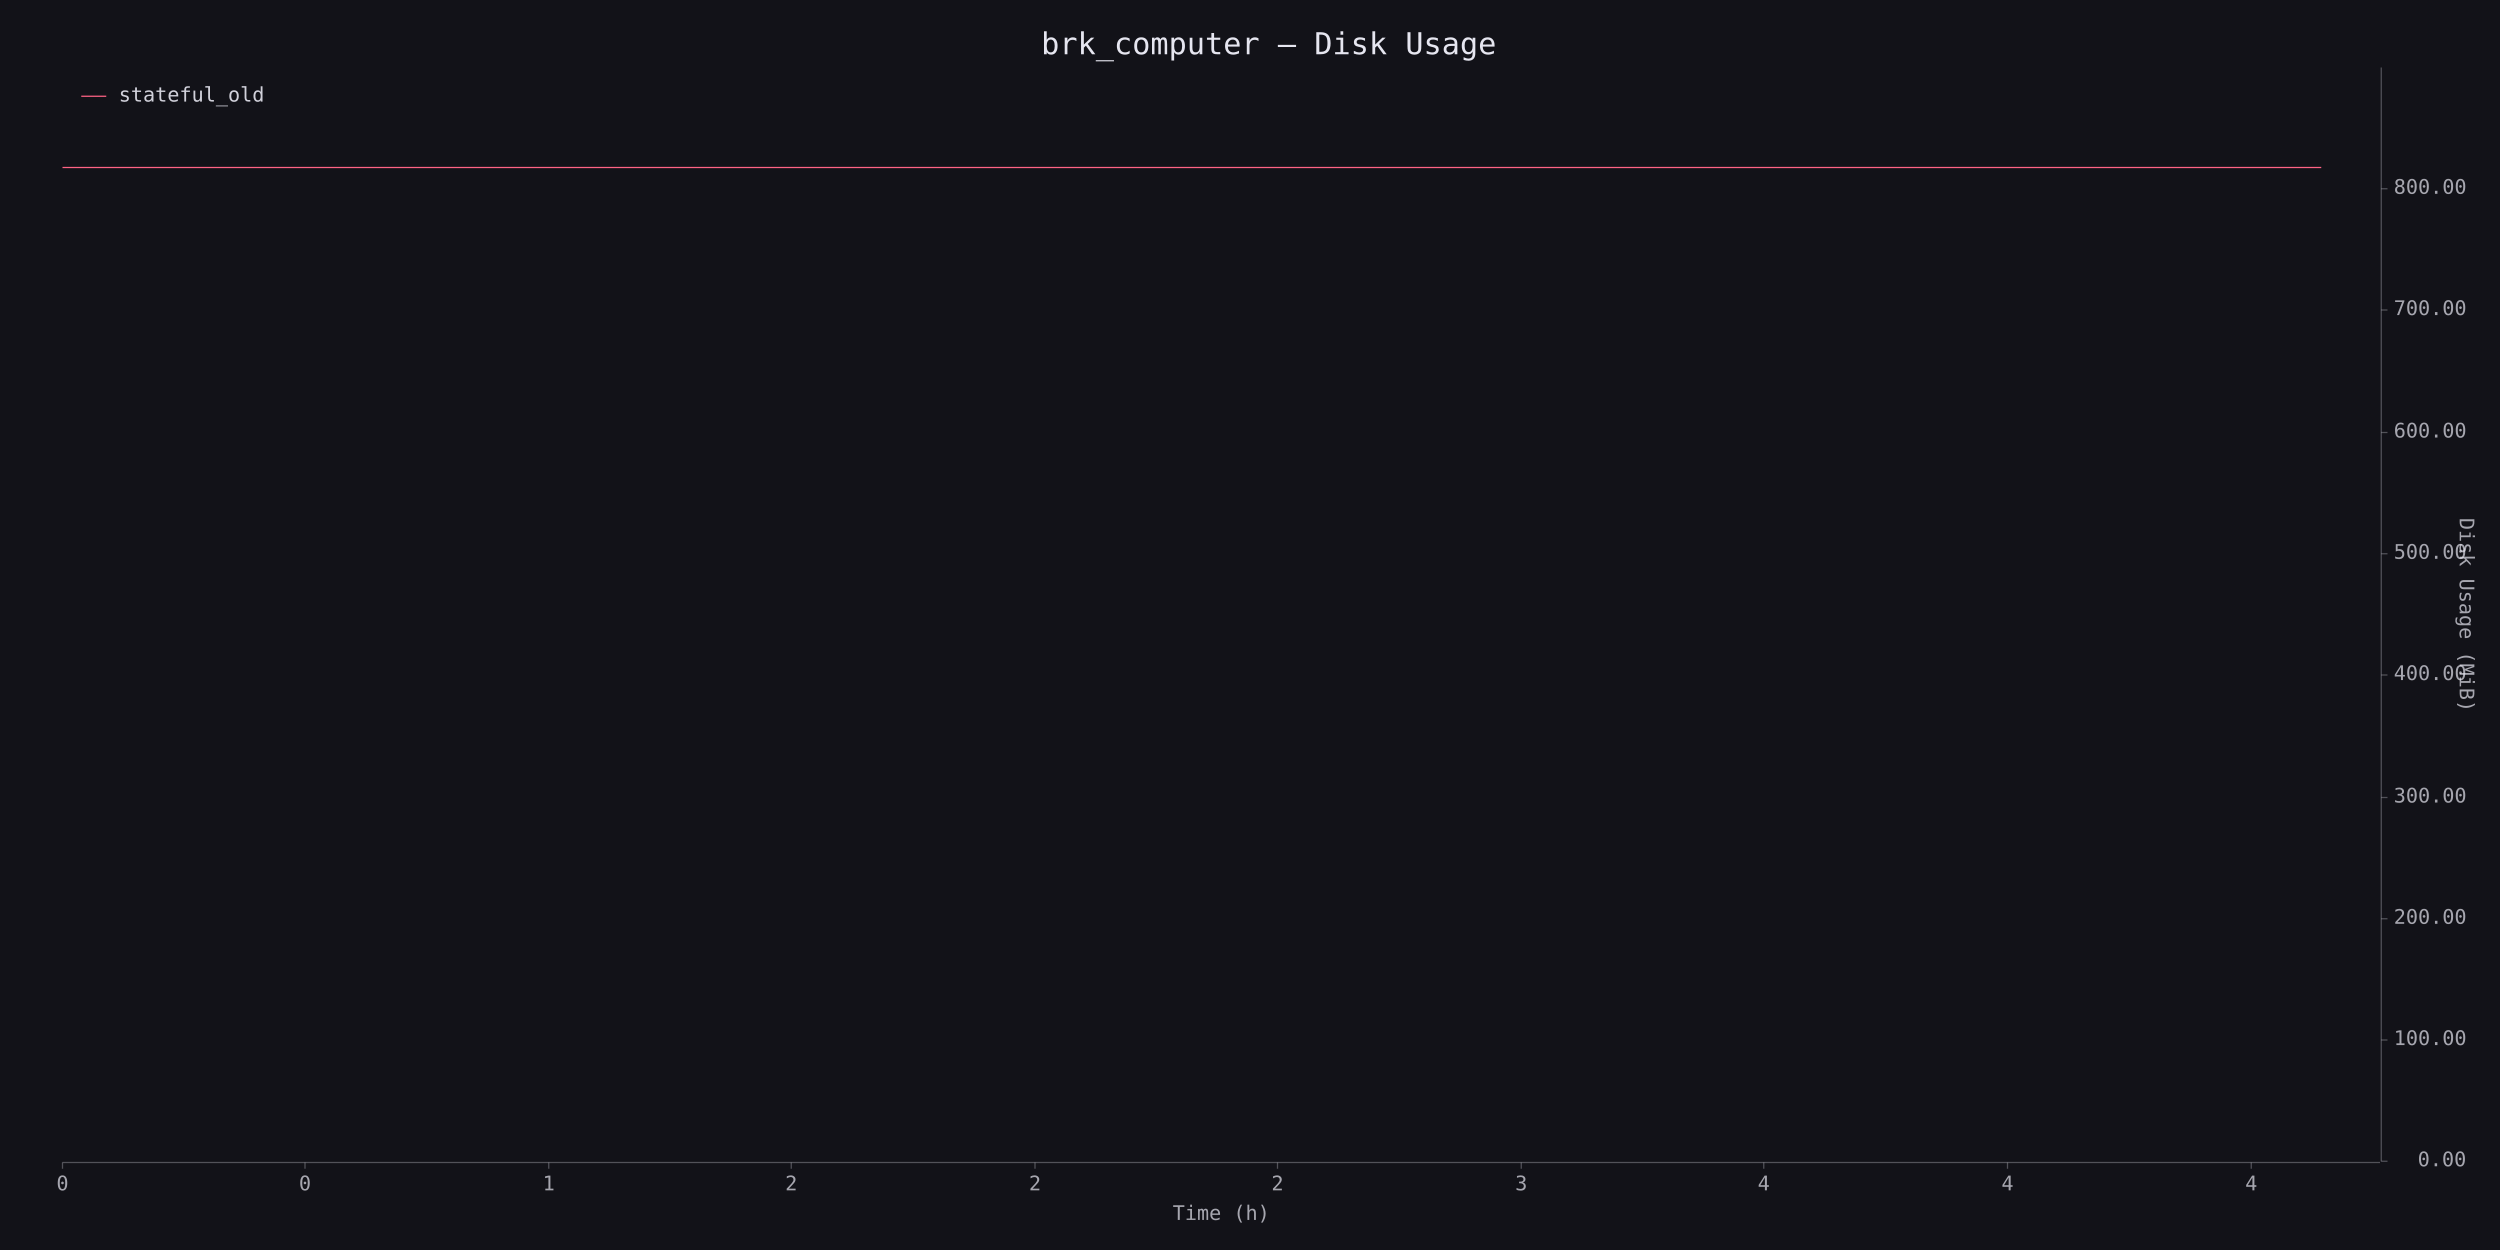
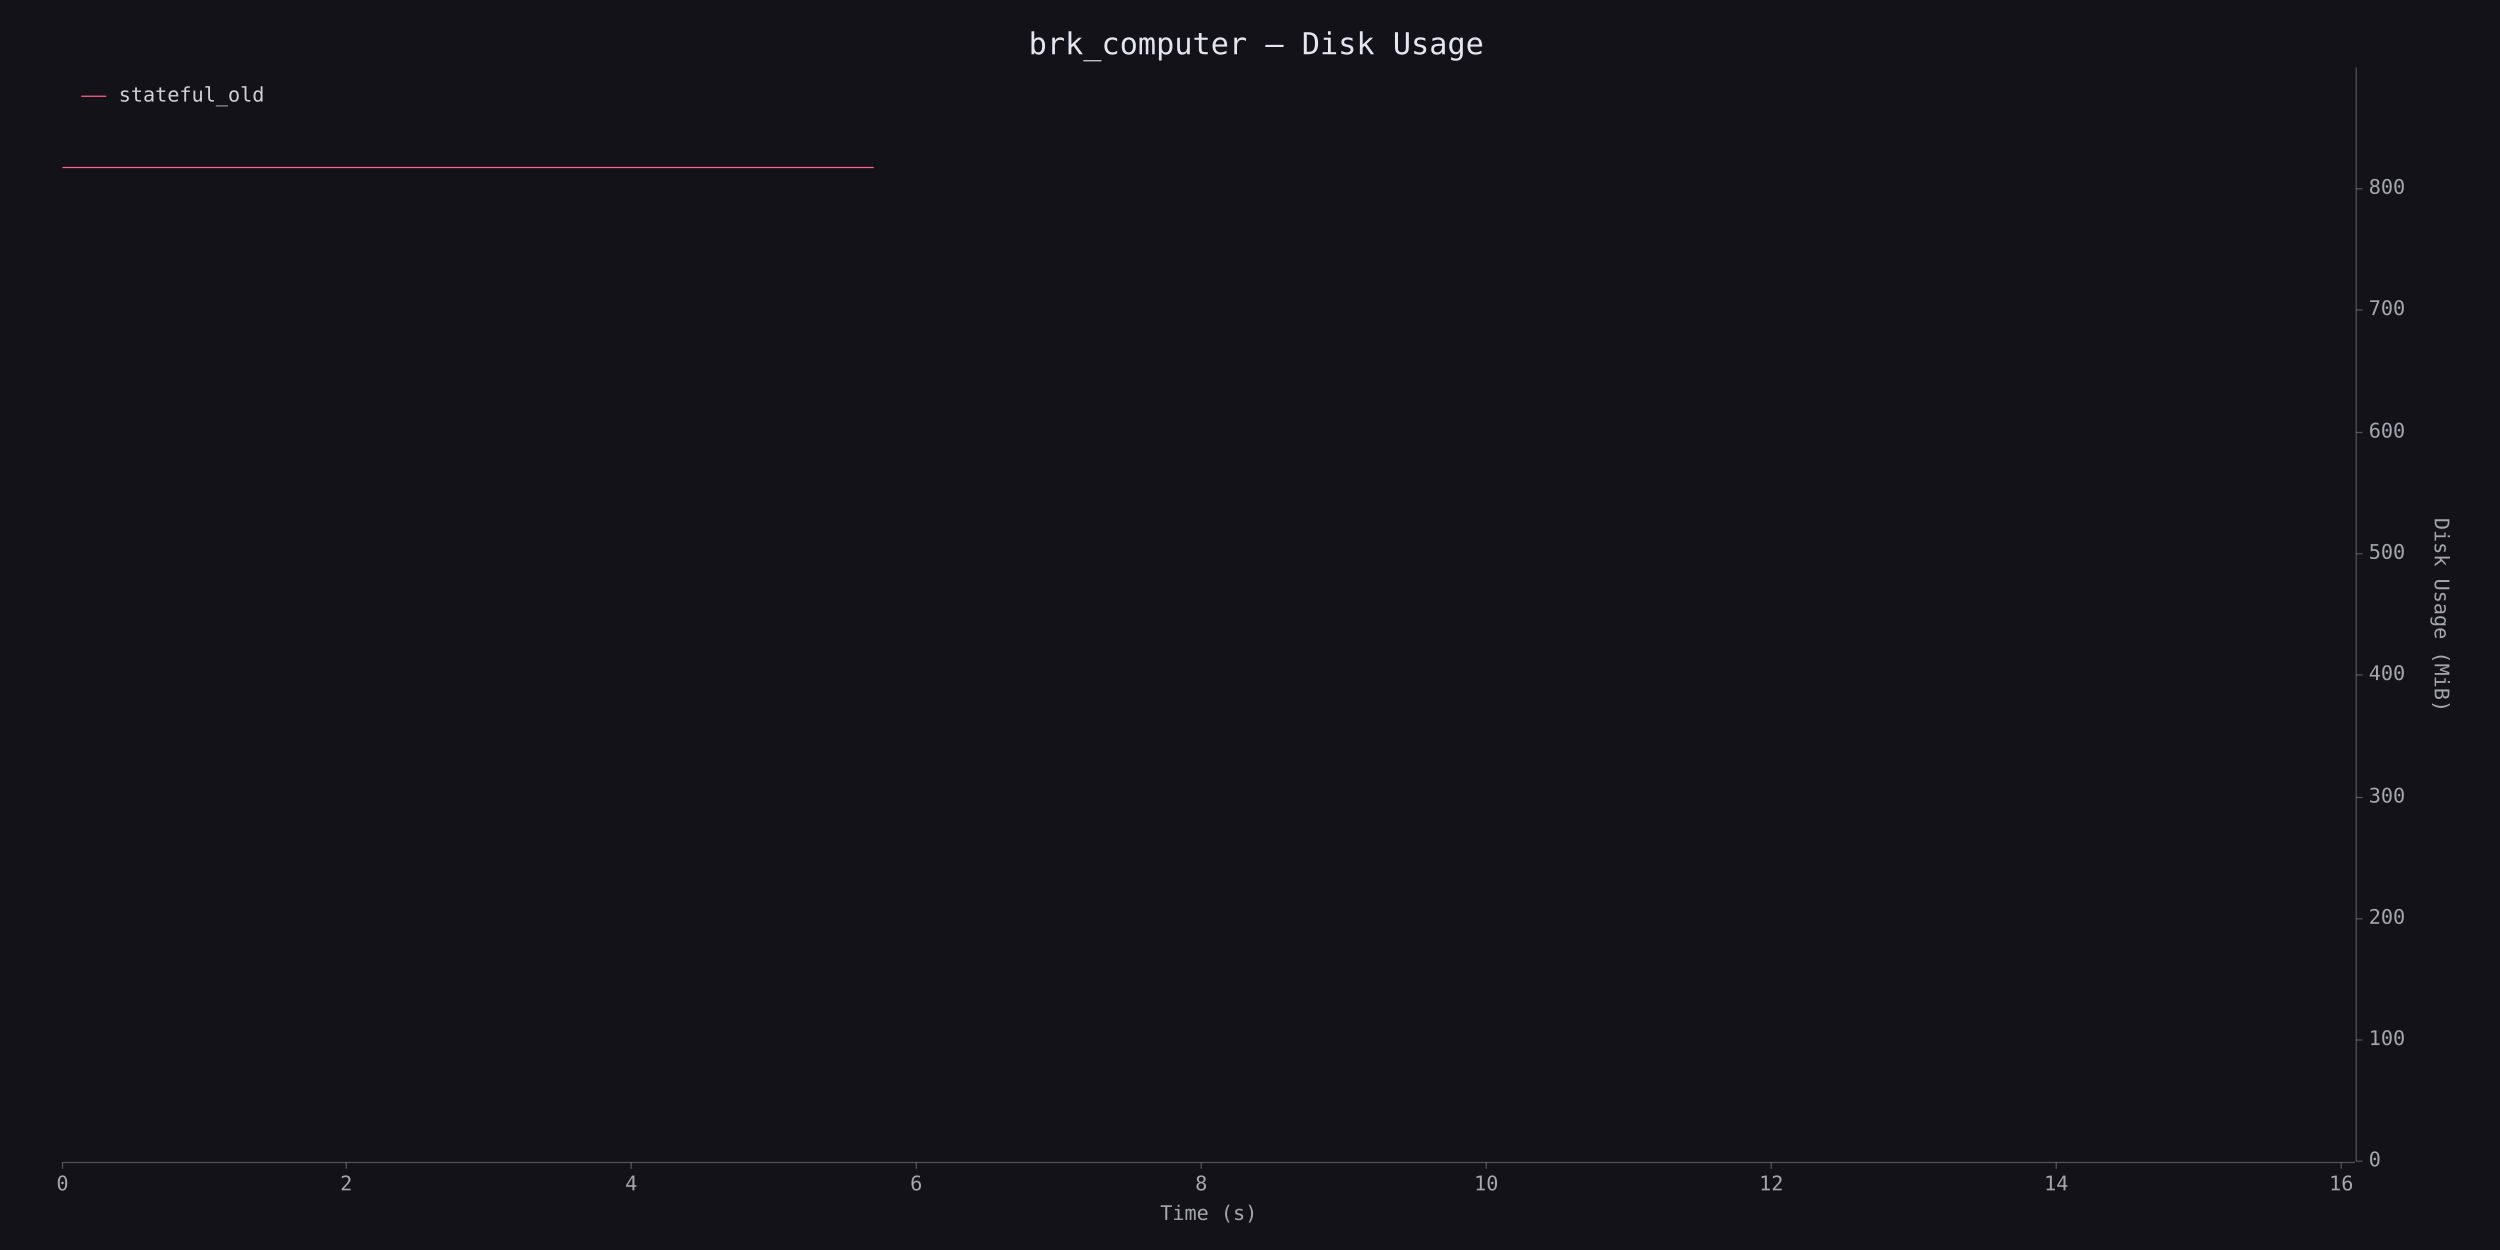
<svg xmlns="http://www.w3.org/2000/svg" width="2000" height="1000" viewBox="0 0 2000 1000">
  <rect x="0" y="0" width="2000" height="1000" opacity="1" fill="#121218" stroke="none" />
-   <text x="1015" y="25" dy="0.76em" text-anchor="middle" font-family="monospace" font-size="24.194" opacity="1" fill="#E6E6F0">
+   <text x="1005" y="25" dy="0.76em" text-anchor="middle" font-family="monospace" font-size="24.194" opacity="1" fill="#E6E6F0">
brk_computer — Disk Usage
</text>
-   <text x="977" y="980" dy="-0.5ex" text-anchor="middle" font-family="monospace" font-size="16.129" opacity="0.7" fill="#E6E6F0">
- Time (h)
+   <text x="967" y="980" dy="-0.5ex" text-anchor="middle" font-family="monospace" font-size="16.129" opacity="0.7" fill="#E6E6F0">
+ Time (s)
</text>
-   <text x="1980" y="492" dy="0.76em" text-anchor="middle" font-family="monospace" font-size="16.129" opacity="0.7" fill="#E6E6F0" transform="rotate(90, 1980, 492)">
+   <text x="1960" y="492" dy="0.76em" text-anchor="middle" font-family="monospace" font-size="16.129" opacity="0.7" fill="#E6E6F0" transform="rotate(90, 1960, 492)">
Disk Usage (MiB)
</text>
-   <polyline fill="none" opacity="0.3" stroke="#E6E6F0" stroke-width="1" points="50,930 1904,930 " />
+   <polyline fill="none" opacity="0.3" stroke="#E6E6F0" stroke-width="1" points="50,930 1884,930 " />
  <text x="50" y="940" dy="0.76em" text-anchor="middle" font-family="monospace" font-size="16.129" opacity="0.7" fill="#E6E6F0">
0
</text>
  <polyline fill="none" opacity="0.3" stroke="#E6E6F0" stroke-width="1" points="50,930 50,935 " />
-   <text x="244" y="940" dy="0.76em" text-anchor="middle" font-family="monospace" font-size="16.129" opacity="0.7" fill="#E6E6F0">
+   <text x="277" y="940" dy="0.76em" text-anchor="middle" font-family="monospace" font-size="16.129" opacity="0.7" fill="#E6E6F0">
+ 2
+ </text>
+   <polyline fill="none" opacity="0.3" stroke="#E6E6F0" stroke-width="1" points="277,930 277,935 " />
+   <text x="505" y="940" dy="0.76em" text-anchor="middle" font-family="monospace" font-size="16.129" opacity="0.7" fill="#E6E6F0">
+ 4
+ </text>
+   <polyline fill="none" opacity="0.3" stroke="#E6E6F0" stroke-width="1" points="505,930 505,935 " />
+   <text x="733" y="940" dy="0.76em" text-anchor="middle" font-family="monospace" font-size="16.129" opacity="0.7" fill="#E6E6F0">
+ 6
+ </text>
+   <polyline fill="none" opacity="0.3" stroke="#E6E6F0" stroke-width="1" points="733,930 733,935 " />
+   <text x="961" y="940" dy="0.76em" text-anchor="middle" font-family="monospace" font-size="16.129" opacity="0.7" fill="#E6E6F0">
+ 8
+ </text>
+   <polyline fill="none" opacity="0.3" stroke="#E6E6F0" stroke-width="1" points="961,930 961,935 " />
+   <text x="1189" y="940" dy="0.76em" text-anchor="middle" font-family="monospace" font-size="16.129" opacity="0.7" fill="#E6E6F0">
+ 10
+ </text>
+   <polyline fill="none" opacity="0.3" stroke="#E6E6F0" stroke-width="1" points="1189,930 1189,935 " />
+   <text x="1417" y="940" dy="0.76em" text-anchor="middle" font-family="monospace" font-size="16.129" opacity="0.7" fill="#E6E6F0">
+ 12
+ </text>
+   <polyline fill="none" opacity="0.3" stroke="#E6E6F0" stroke-width="1" points="1417,930 1417,935 " />
+   <text x="1645" y="940" dy="0.76em" text-anchor="middle" font-family="monospace" font-size="16.129" opacity="0.7" fill="#E6E6F0">
+ 14
+ </text>
+   <polyline fill="none" opacity="0.3" stroke="#E6E6F0" stroke-width="1" points="1645,930 1645,935 " />
+   <text x="1873" y="940" dy="0.76em" text-anchor="middle" font-family="monospace" font-size="16.129" opacity="0.7" fill="#E6E6F0">
+ 16
+ </text>
+   <polyline fill="none" opacity="0.3" stroke="#E6E6F0" stroke-width="1" points="1873,930 1873,935 " />
+   <polyline fill="none" opacity="0.3" stroke="#E6E6F0" stroke-width="1" points="1885,54 1885,929 " />
+   <text x="1895" y="929" dy="0.5ex" text-anchor="start" font-family="monospace" font-size="16.129" opacity="0.7" fill="#E6E6F0">
0
</text>
-   <polyline fill="none" opacity="0.3" stroke="#E6E6F0" stroke-width="1" points="244,930 244,935 " />
-   <text x="439" y="940" dy="0.76em" text-anchor="middle" font-family="monospace" font-size="16.129" opacity="0.7" fill="#E6E6F0">
- 1
+   <polyline fill="none" opacity="0.3" stroke="#E6E6F0" stroke-width="1" points="1885,929 1890,929 " />
+   <text x="1895" y="832" dy="0.5ex" text-anchor="start" font-family="monospace" font-size="16.129" opacity="0.7" fill="#E6E6F0">
+ 100
</text>
-   <polyline fill="none" opacity="0.3" stroke="#E6E6F0" stroke-width="1" points="439,930 439,935 " />
-   <text x="633" y="940" dy="0.76em" text-anchor="middle" font-family="monospace" font-size="16.129" opacity="0.7" fill="#E6E6F0">
- 2
+   <polyline fill="none" opacity="0.3" stroke="#E6E6F0" stroke-width="1" points="1885,832 1890,832 " />
+   <text x="1895" y="735" dy="0.5ex" text-anchor="start" font-family="monospace" font-size="16.129" opacity="0.7" fill="#E6E6F0">
+ 200
</text>
-   <polyline fill="none" opacity="0.3" stroke="#E6E6F0" stroke-width="1" points="633,930 633,935 " />
-   <text x="828" y="940" dy="0.76em" text-anchor="middle" font-family="monospace" font-size="16.129" opacity="0.7" fill="#E6E6F0">
- 2
+   <polyline fill="none" opacity="0.3" stroke="#E6E6F0" stroke-width="1" points="1885,735 1890,735 " />
+   <text x="1895" y="638" dy="0.5ex" text-anchor="start" font-family="monospace" font-size="16.129" opacity="0.7" fill="#E6E6F0">
+ 300
</text>
-   <polyline fill="none" opacity="0.3" stroke="#E6E6F0" stroke-width="1" points="828,930 828,935 " />
-   <text x="1022" y="940" dy="0.76em" text-anchor="middle" font-family="monospace" font-size="16.129" opacity="0.7" fill="#E6E6F0">
- 2
+   <polyline fill="none" opacity="0.3" stroke="#E6E6F0" stroke-width="1" points="1885,638 1890,638 " />
+   <text x="1895" y="540" dy="0.5ex" text-anchor="start" font-family="monospace" font-size="16.129" opacity="0.7" fill="#E6E6F0">
+ 400
</text>
-   <polyline fill="none" opacity="0.3" stroke="#E6E6F0" stroke-width="1" points="1022,930 1022,935 " />
-   <text x="1217" y="940" dy="0.76em" text-anchor="middle" font-family="monospace" font-size="16.129" opacity="0.7" fill="#E6E6F0">
- 3
+   <polyline fill="none" opacity="0.3" stroke="#E6E6F0" stroke-width="1" points="1885,540 1890,540 " />
+   <text x="1895" y="443" dy="0.5ex" text-anchor="start" font-family="monospace" font-size="16.129" opacity="0.7" fill="#E6E6F0">
+ 500
</text>
-   <polyline fill="none" opacity="0.3" stroke="#E6E6F0" stroke-width="1" points="1217,930 1217,935 " />
-   <text x="1411" y="940" dy="0.76em" text-anchor="middle" font-family="monospace" font-size="16.129" opacity="0.7" fill="#E6E6F0">
- 4
+   <polyline fill="none" opacity="0.3" stroke="#E6E6F0" stroke-width="1" points="1885,443 1890,443 " />
+   <text x="1895" y="346" dy="0.5ex" text-anchor="start" font-family="monospace" font-size="16.129" opacity="0.7" fill="#E6E6F0">
+ 600
</text>
-   <polyline fill="none" opacity="0.3" stroke="#E6E6F0" stroke-width="1" points="1411,930 1411,935 " />
-   <text x="1606" y="940" dy="0.76em" text-anchor="middle" font-family="monospace" font-size="16.129" opacity="0.7" fill="#E6E6F0">
- 4
+   <polyline fill="none" opacity="0.3" stroke="#E6E6F0" stroke-width="1" points="1885,346 1890,346 " />
+   <text x="1895" y="248" dy="0.5ex" text-anchor="start" font-family="monospace" font-size="16.129" opacity="0.7" fill="#E6E6F0">
+ 700
</text>
-   <polyline fill="none" opacity="0.3" stroke="#E6E6F0" stroke-width="1" points="1606,930 1606,935 " />
-   <text x="1801" y="940" dy="0.76em" text-anchor="middle" font-family="monospace" font-size="16.129" opacity="0.7" fill="#E6E6F0">
- 4
+   <polyline fill="none" opacity="0.3" stroke="#E6E6F0" stroke-width="1" points="1885,248 1890,248 " />
+   <text x="1895" y="151" dy="0.5ex" text-anchor="start" font-family="monospace" font-size="16.129" opacity="0.7" fill="#E6E6F0">
+ 800
</text>
-   <polyline fill="none" opacity="0.3" stroke="#E6E6F0" stroke-width="1" points="1801,930 1801,935 " />
-   <polyline fill="none" opacity="0.3" stroke="#E6E6F0" stroke-width="1" points="1905,54 1905,929 " />
-   <text x="1973" y="929" dy="0.5ex" text-anchor="end" font-family="monospace" font-size="16.129" opacity="0.7" fill="#E6E6F0">
- 0.00
- </text>
-   <polyline fill="none" opacity="0.3" stroke="#E6E6F0" stroke-width="1" points="1905,929 1910,929 " />
-   <text x="1915" y="832" dy="0.5ex" text-anchor="start" font-family="monospace" font-size="16.129" opacity="0.7" fill="#E6E6F0">
- 100.00
- </text>
-   <polyline fill="none" opacity="0.3" stroke="#E6E6F0" stroke-width="1" points="1905,832 1910,832 " />
-   <text x="1915" y="735" dy="0.5ex" text-anchor="start" font-family="monospace" font-size="16.129" opacity="0.7" fill="#E6E6F0">
- 200.00
- </text>
-   <polyline fill="none" opacity="0.3" stroke="#E6E6F0" stroke-width="1" points="1905,735 1910,735 " />
-   <text x="1915" y="638" dy="0.5ex" text-anchor="start" font-family="monospace" font-size="16.129" opacity="0.7" fill="#E6E6F0">
- 300.00
- </text>
-   <polyline fill="none" opacity="0.3" stroke="#E6E6F0" stroke-width="1" points="1905,638 1910,638 " />
-   <text x="1915" y="540" dy="0.5ex" text-anchor="start" font-family="monospace" font-size="16.129" opacity="0.7" fill="#E6E6F0">
- 400.00
- </text>
-   <polyline fill="none" opacity="0.3" stroke="#E6E6F0" stroke-width="1" points="1905,540 1910,540 " />
-   <text x="1915" y="443" dy="0.5ex" text-anchor="start" font-family="monospace" font-size="16.129" opacity="0.7" fill="#E6E6F0">
- 500.00
- </text>
-   <polyline fill="none" opacity="0.3" stroke="#E6E6F0" stroke-width="1" points="1905,443 1910,443 " />
-   <text x="1915" y="346" dy="0.5ex" text-anchor="start" font-family="monospace" font-size="16.129" opacity="0.7" fill="#E6E6F0">
- 600.00
- </text>
-   <polyline fill="none" opacity="0.3" stroke="#E6E6F0" stroke-width="1" points="1905,346 1910,346 " />
-   <text x="1915" y="248" dy="0.5ex" text-anchor="start" font-family="monospace" font-size="16.129" opacity="0.7" fill="#E6E6F0">
- 700.00
- </text>
-   <polyline fill="none" opacity="0.3" stroke="#E6E6F0" stroke-width="1" points="1905,248 1910,248 " />
-   <text x="1915" y="151" dy="0.5ex" text-anchor="start" font-family="monospace" font-size="16.129" opacity="0.7" fill="#E6E6F0">
- 800.00
- </text>
-   <polyline fill="none" opacity="0.3" stroke="#E6E6F0" stroke-width="1" points="1905,151 1910,151 " />
-   <polyline fill="none" opacity="1" stroke="#FF6384" stroke-width="1" points="50,134 50,134 51,134 51,134 52,134 53,134 53,134 54,134 54,134 55,134 56,134 56,134 57,134 58,134 58,134 59,134 59,134 60,134 61,134 61,134 62,134 63,134 63,134 64,134 64,134 65,134 66,134 66,134 67,134 68,134 68,134 69,134 69,134 70,134 71,134 71,134 72,134 72,134 73,134 74,134 74,134 75,134 76,134 76,134 77,134 77,134 78,134 79,134 79,134 80,134 81,134 81,134 82,134 82,134 83,134 84,134 84,134 85,134 86,134 86,134 87,134 87,134 88,134 89,134 89,134 90,134 91,134 91,134 92,134 92,134 93,134 94,134 94,134 95,134 95,134 96,134 97,134 97,134 98,134 99,134 99,134 100,134 100,134 101,134 102,134 102,134 103,134 104,134 104,134 105,134 105,134 106,134 107,134 107,134 108,134 109,134 109,134 110,134 110,134 111,134 112,134 112,134 113,134 114,134 114,134 115,134 115,134 116,134 117,134 117,134 118,134 119,134 119,134 120,134 120,134 121,134 122,134 122,134 123,134 124,134 124,134 125,134 125,134 126,134 127,134 127,134 128,134 129,134 129,134 130,134 130,134 131,134 132,134 132,134 133,134 134,134 134,134 135,134 135,134 136,134 137,134 137,134 138,134 139,134 139,134 140,134 140,134 141,134 142,134 142,134 143,134 144,134 144,134 145,134 145,134 146,134 147,134 147,134 148,134 149,134 149,134 150,134 150,134 151,134 152,134 152,134 153,134 154,134 154,134 155,134 155,134 156,134 157,134 157,134 158,134 159,134 159,134 160,134 161,134 161,134 162,134 162,134 163,134 164,134 164,134 165,134 165,134 166,134 167,134 167,134 168,134 169,134 169,134 170,134 171,134 171,134 172,134 173,134 173,134 174,134 174,134 175,134 176,134 176,134 177,134 177,134 178,134 179,134 179,134 180,134 181,134 181,134 182,134 182,134 183,134 184,134 184,134 185,134 186,134 186,134 187,134 187,134 188,134 189,134 189,134 190,134 191,134 191,134 192,134 192,134 193,134 194,134 194,134 195,134 195,134 196,134 197,134 197,134 198,134 199,134 199,134 200,134 200,134 201,134 202,134 202,134 203,134 204,134 204,134 205,134 205,134 206,134 207,134 207,134 208,134 209,134 209,134 210,134 210,134 211,134 212,134 212,134 213,134 214,134 214,134 215,134 215,134 216,134 217,134 217,134 218,134 218,134 219,134 220,134 220,134 221,134 222,134 222,134 223,134 223,134 224,134 225,134 225,134 226,134 227,134 227,134 228,134 228,134 229,134 230,134 230,134 231,134 232,134 232,134 233,134 233,134 234,134 235,134 235,134 236,134 237,134 237,134 238,134 238,134 239,134 240,134 240,134 241,134 241,134 242,134 243,134 243,134 244,134 245,134 245,134 246,134 246,134 247,134 248,134 248,134 249,134 250,134 250,134 251,134 251,134 252,134 253,134 253,134 254,134 255,134 255,134 256,134 256,134 257,134 258,134 258,134 259,134 260,134 260,134 261,134 261,134 262,134 263,134 263,134 264,134 264,134 265,134 266,134 266,134 267,134 268,134 268,134 269,134 269,134 270,134 271,134 271,134 272,134 273,134 273,134 274,134 274,134 275,134 276,134 276,134 277,134 278,134 278,134 279,134 279,134 280,134 281,134 281,134 282,134 283,134 283,134 284,134 284,134 285,134 286,134 286,134 287,134 288,134 288,134 289,134 289,134 290,134 291,134 291,134 292,134 293,134 293,134 294,134 294,134 295,134 296,134 296,134 297,134 298,134 298,134 299,134 299,134 300,134 301,134 301,134 302,134 303,134 303,134 304,134 304,134 305,134 306,134 306,134 307,134 308,134 308,134 309,134 309,134 310,134 311,134 311,134 312,134 313,134 313,134 314,134 314,134 315,134 316,134 316,134 317,134 318,134 318,134 319,134 319,134 320,134 321,134 321,134 322,134 323,134 323,134 324,134 324,134 325,134 326,134 326,134 327,134 328,134 328,134 329,134 329,134 330,134 331,134 331,134 332,134 333,134 333,134 334,134 334,134 335,134 336,134 336,134 337,134 338,134 338,134 339,134 339,134 340,134 341,134 341,134 342,134 343,134 343,134 344,134 344,134 345,134 346,134 346,134 347,134 348,134 348,134 349,134 349,134 350,134 351,134 351,134 352,134 353,134 353,134 354,134 354,134 355,134 356,134 356,134 357,134 358,134 358,134 359,134 359,134 360,134 361,134 361,134 362,134 363,134 363,134 364,134 364,134 365,134 366,134 366,134 367,134 368,134 368,134 369,134 369,134 370,134 371,134 371,134 372,134 373,134 373,134 374,134 374,134 375,134 376,134 376,134 377,134 378,134 378,134 379,134 379,134 380,134 381,134 381,134 382,134 383,134 383,134 384,134 384,134 385,134 386,134 386,134 387,134 388,134 388,134 389,134 389,134 390,134 391,134 391,134 392,134 393,134 393,134 394,134 395,134 395,134 396,134 396,134 397,134 398,134 398,134 399,134 400,134 400,134 401,134 401,134 402,134 403,134 403,134 404,134 405,134 405,134 406,134 406,134 407,134 408,134 408,134 409,134 410,134 410,134 411,134 411,134 412,134 413,134 413,134 414,134 415,134 415,134 416,134 416,134 417,134 418,134 418,134 419,134 420,134 420,134 421,134 421,134 422,134 423,134 423,134 424,134 425,134 425,134 426,134 426,134 427,134 428,134 428,134 429,134 430,134 430,134 431,134 431,134 432,134 433,134 433,134 434,134 435,134 435,134 436,134 436,134 437,134 438,134 438,134 439,134 440,134 440,134 441,134 441,134 442,134 443,134 443,134 444,134 445,134 445,134 446,134 447,134 447,134 448,134 449,134 449,134 450,134 450,134 451,134 452,134 452,134 453,134 454,134 454,134 455,134 456,134 456,134 457,134 458,134 458,134 459,134 460,134 460,134 461,134 461,134 462,134 463,134 463,134 464,134 465,134 465,134 466,134 467,134 467,134 468,134 469,134 469,134 470,134 470,134 471,134 472,134 472,134 473,134 474,134 474,134 475,134 476,134 476,134 477,134 478,134 478,134 479,134 480,134 480,134 481,134 481,134 482,134 483,134 483,134 484,134 485,134 485,134 486,134 487,134 487,134 488,134 489,134 489,134 490,134 491,134 491,134 492,134 492,134 493,134 494,134 494,134 495,134 496,134 496,134 497,134 497,134 498,134 499,134 499,134 500,134 501,134 501,134 502,134 502,134 503,134 504,134 504,134 505,134 506,134 506,134 507,134 507,134 508,134 509,134 509,134 510,134 511,134 511,134 512,134 512,134 513,134 514,134 514,134 515,134 516,134 516,134 517,134 518,134 518,134 519,134 519,134 520,134 521,134 521,134 522,134 523,134 523,134 524,134 524,134 525,134 526,134 526,134 527,134 528,134 528,134 529,134 529,134 530,134 531,134 531,134 532,134 533,134 533,134 534,134 534,134 535,134 536,134 536,134 537,134 538,134 538,134 539,134 539,134 540,134 541,134 541,134 542,134 543,134 543,134 544,134 544,134 545,134 546,134 546,134 547,134 548,134 548,134 549,134 549,134 550,134 551,134 551,134 552,134 553,134 553,134 554,134 554,134 555,134 556,134 556,134 557,134 558,134 558,134 559,134 560,134 560,134 561,134 561,134 562,134 563,134 563,134 564,134 565,134 565,134 566,134 566,134 567,134 568,134 568,134 569,134 570,134 570,134 571,134 571,134 572,134 573,134 573,134 574,134 575,134 575,134 576,134 576,134 577,134 578,134 578,134 579,134 580,134 580,134 581,134 581,134 582,134 583,134 583,134 584,134 585,134 585,134 586,134 586,134 587,134 588,134 588,134 589,134 590,134 590,134 591,134 592,134 592,134 593,134 593,134 594,134 595,134 595,134 596,134 597,134 597,134 598,134 598,134 599,134 600,134 600,134 601,134 602,134 602,134 603,134 603,134 604,134 605,134 605,134 606,134 607,134 607,134 608,134 608,134 609,134 610,134 610,134 611,134 612,134 612,134 613,134 613,134 614,134 615,134 615,134 616,134 617,134 617,134 618,134 618,134 619,134 620,134 620,134 621,134 622,134 622,134 623,134 623,134 624,134 625,134 625,134 626,134 627,134 627,134 628,134 628,134 629,134 630,134 630,134 631,134 632,134 632,134 633,134 634,134 634,134 635,134 635,134 636,134 637,134 637,134 638,134 639,134 639,134 640,134 640,134 641,134 642,134 642,134 643,134 644,134 644,134 645,134 645,134 646,134 647,134 647,134 648,134 649,134 649,134 650,134 650,134 651,134 652,134 652,134 653,134 654,134 654,134 655,134 655,134 656,134 657,134 657,134 658,134 659,134 659,134 660,134 660,134 661,134 662,134 662,134 663,134 664,134 664,134 665,134 666,134 666,134 667,134 667,134 668,134 669,134 669,134 670,134 671,134 671,134 672,134 672,134 673,134 674,134 674,134 675,134 676,134 676,134 677,134 677,134 678,134 679,134 679,134 680,134 681,134 681,134 682,134 682,134 683,134 684,134 684,134 685,134 686,134 686,134 687,134 687,134 688,134 689,134 689,134 690,134 691,134 691,134 692,134 692,134 693,134 694,134 694,134 695,134 696,134 696,134 697,134 697,134 698,134 699,134 699,134 700,134 701,134 701,134 702,134 703,134 703,134 704,134 704,134 705,134 706,134 706,134 707,134 708,134 708,134 709,134 709,134 710,134 711,134 711,134 712,134 713,134 713,134 714,134 715,134 715,134 716,134 716,134 717,134 718,134 718,134 719,134 720,134 720,134 721,134 721,134 722,134 723,134 723,134 724,134 725,134 725,134 726,134 726,134 727,134 728,134 728,134 729,134 730,134 730,134 731,134 731,134 732,134 733,134 733,134 734,134 735,134 735,134 736,134 736,134 737,134 738,134 738,134 739,134 740,134 740,134 741,134 741,134 742,134 743,134 743,134 744,134 745,134 745,134 746,134 746,134 747,134 748,134 748,134 749,134 750,134 750,134 751,134 752,134 752,134 753,134 753,134 754,134 755,134 755,134 756,134 757,134 757,134 758,134 758,134 759,134 760,134 760,134 761,134 762,134 762,134 763,134 763,134 764,134 765,134 765,134 766,134 767,134 767,134 768,134 768,134 769,134 770,134 770,134 771,134 772,134 772,134 773,134 774,134 774,134 775,134 775,134 776,134 777,134 777,134 778,134 779,134 779,134 780,134 780,134 781,134 782,134 782,134 783,134 784,134 784,134 785,134 785,134 786,134 787,134 787,134 788,134 789,134 789,134 790,134 790,134 791,134 792,134 792,134 793,134 794,134 794,134 795,134 795,134 796,134 797,134 797,134 798,134 799,134 799,134 800,134 800,134 801,134 802,134 802,134 803,134 804,134 804,134 805,134 806,134 806,134 807,134 807,134 808,134 809,134 809,134 810,134 811,134 811,134 812,134 812,134 813,134 814,134 814,134 815,134 816,134 816,134 817,134 817,134 818,134 819,134 819,134 820,134 821,134 821,134 822,134 822,134 823,134 824,134 824,134 825,134 826,134 826,134 827,134 827,134 828,134 829,134 829,134 830,134 831,134 831,134 832,134 832,134 833,134 834,134 834,134 835,134 836,134 836,134 837,134 837,134 838,134 839,134 839,134 840,134 841,134 841,134 842,134 842,134 843,134 844,134 844,134 845,134 846,134 846,134 847,134 847,134 848,134 849,134 849,134 850,134 851,134 851,134 852,134 852,134 853,134 854,134 854,134 855,134 856,134 856,134 857,134 858,134 858,134 859,134 860,134 860,134 861,134 861,134 862,134 863,134 863,134 864,134 865,134 865,134 866,134 867,134 867,134 868,134 869,134 869,134 870,134 870,134 871,134 872,134 872,134 873,134 874,134 874,134 875,134 875,134 876,134 877,134 877,134 878,134 879,134 879,134 880,134 881,134 881,134 882,134 882,134 883,134 884,134 884,134 885,134 886,134 886,134 887,134 887,134 888,134 889,134 889,134 890,134 891,134 891,134 892,134 892,134 893,134 894,134 894,134 895,134 896,134 896,134 897,134 897,134 898,134 899,134 899,134 900,134 901,134 901,134 902,134 902,134 903,134 904,134 904,134 905,134 906,134 906,134 907,134 907,134 908,134 909,134 909,134 910,134 911,134 911,134 912,134 912,134 913,134 914,134 914,134 915,134 916,134 916,134 917,134 917,134 918,134 919,134 919,134 920,134 921,134 921,134 922,134 923,134 923,134 924,134 924,134 925,134 926,134 926,134 927,134 928,134 928,134 929,134 930,134 930,134 931,134 931,134 932,134 933,134 933,134 934,134 935,134 935,134 936,134 937,134 937,134 938,134 939,134 939,134 940,134 940,134 941,134 942,134 942,134 943,134 944,134 944,134 945,134 946,134 946,134 947,134 948,134 948,134 949,134 949,134 950,134 951,134 951,134 952,134 953,134 953,134 954,134 954,134 955,134 956,134 956,134 957,134 958,134 958,134 959,134 959,134 960,134 961,134 961,134 962,134 963,134 963,134 964,134 964,134 965,134 966,134 966,134 967,134 968,134 968,134 969,134 969,134 970,134 971,134 971,134 972,134 973,134 973,134 974,134 974,134 975,134 976,134 976,134 977,134 978,134 978,134 979,134 979,134 980,134 981,134 981,134 982,134 983,134 983,134 984,134 984,134 985,134 986,134 986,134 987,134 988,134 988,134 989,134 989,134 990,134 991,134 991,134 992,134 993,134 993,134 994,134 994,134 995,134 996,134 996,134 997,134 998,134 998,134 999,134 1000,134 1000,134 1001,134 1001,134 1002,134 1003,134 1003,134 1004,134 1005,134 1005,134 1006,134 1007,134 1007,134 1008,134 1008,134 1009,134 1010,134 1010,134 1011,134 1012,134 1012,134 1013,134 1014,134 1014,134 1015,134 1016,134 1016,134 1017,134 1017,134 1018,134 1019,134 1019,134 1020,134 1021,134 1021,134 1022,134 1023,134 1023,134 1024,134 1025,134 1025,134 1026,134 1026,134 1027,134 1028,134 1028,134 1029,134 1030,134 1030,134 1031,134 1032,134 1032,134 1033,134 1034,134 1034,134 1035,134 1035,134 1036,134 1037,134 1037,134 1038,134 1039,134 1039,134 1040,134 1041,134 1041,134 1042,134 1043,134 1043,134 1044,134 1044,134 1045,134 1046,134 1046,134 1047,134 1048,134 1048,134 1049,134 1050,134 1050,134 1051,134 1051,134 1052,134 1053,134 1053,134 1054,134 1055,134 1055,134 1056,134 1057,134 1057,134 1058,134 1058,134 1059,134 1060,134 1060,134 1061,134 1062,134 1062,134 1063,134 1063,134 1064,134 1065,134 1065,134 1066,134 1067,134 1067,134 1068,134 1068,134 1069,134 1070,134 1070,134 1071,134 1072,134 1072,134 1073,134 1073,134 1074,134 1075,134 1075,134 1076,134 1077,134 1077,134 1078,134 1078,134 1079,134 1080,134 1080,134 1081,134 1082,134 1082,134 1083,134 1083,134 1084,134 1085,134 1085,134 1086,134 1087,134 1087,134 1088,134 1088,134 1089,134 1090,134 1090,134 1091,134 1092,134 1092,134 1093,134 1093,134 1094,134 1095,134 1095,134 1096,134 1097,134 1097,134 1098,134 1098,134 1099,134 1100,134 1100,134 1101,134 1102,134 1102,134 1103,134 1103,134 1104,134 1105,134 1105,134 1106,134 1107,134 1107,134 1108,134 1108,134 1109,134 1110,134 1110,134 1111,134 1112,134 1112,134 1113,134 1113,134 1114,134 1115,134 1115,134 1116,134 1117,134 1117,134 1118,134 1119,134 1119,134 1120,134 1120,134 1121,134 1122,134 1122,134 1123,134 1124,134 1124,134 1125,134 1125,134 1126,134 1127,134 1127,134 1128,134 1129,134 1129,134 1130,134 1130,134 1131,134 1132,134 1132,134 1133,134 1134,134 1134,134 1135,134 1135,134 1136,134 1137,134 1137,134 1138,134 1139,134 1139,134 1140,134 1140,134 1141,134 1142,134 1142,134 1143,134 1144,134 1144,134 1145,134 1145,134 1146,134 1147,134 1147,134 1148,134 1149,134 1149,134 1150,134 1151,134 1151,134 1152,134 1152,134 1153,134 1154,134 1154,134 1155,134 1156,134 1156,134 1157,134 1157,134 1158,134 1159,134 1159,134 1160,134 1161,134 1161,134 1162,134 1162,134 1163,134 1164,134 1164,134 1165,134 1166,134 1166,134 1167,134 1168,134 1168,134 1169,134 1169,134 1170,134 1171,134 1171,134 1172,134 1173,134 1173,134 1174,134 1174,134 1175,134 1176,134 1176,134 1177,134 1178,134 1178,134 1179,134 1179,134 1180,134 1181,134 1181,134 1182,134 1183,134 1183,134 1184,134 1184,134 1185,134 1186,134 1186,134 1187,134 1188,134 1188,134 1189,134 1189,134 1190,134 1191,134 1191,134 1192,134 1193,134 1193,134 1194,134 1195,134 1195,134 1196,134 1196,134 1197,134 1198,134 1198,134 1199,134 1200,134 1200,134 1201,134 1201,134 1202,134 1203,134 1203,134 1204,134 1205,134 1205,134 1206,134 1206,134 1207,134 1208,134 1208,134 1209,134 1210,134 1210,134 1211,134 1211,134 1212,134 1213,134 1213,134 1214,134 1215,134 1215,134 1216,134 1216,134 1217,134 1218,134 1218,134 1219,134 1220,134 1220,134 1221,134 1221,134 1222,134 1223,134 1223,134 1224,134 1225,134 1225,134 1226,134 1226,134 1227,134 1228,134 1228,134 1229,134 1230,134 1230,134 1231,134 1231,134 1232,134 1233,134 1233,134 1234,134 1235,134 1235,134 1236,134 1237,134 1237,134 1238,134 1238,134 1239,134 1240,134 1240,134 1241,134 1242,134 1242,134 1243,134 1243,134 1244,134 1245,134 1245,134 1246,134 1247,134 1247,134 1248,134 1248,134 1249,134 1250,134 1250,134 1251,134 1252,134 1252,134 1253,134 1253,134 1254,134 1255,134 1255,134 1256,134 1257,134 1257,134 1258,134 1259,134 1259,134 1260,134 1261,134 1261,134 1262,134 1262,134 1263,134 1264,134 1264,134 1265,134 1266,134 1266,134 1267,134 1267,134 1268,134 1269,134 1269,134 1270,134 1271,134 1271,134 1272,134 1273,134 1273,134 1274,134 1274,134 1275,134 1276,134 1276,134 1277,134 1278,134 1278,134 1279,134 1279,134 1280,134 1281,134 1281,134 1282,134 1283,134 1283,134 1284,134 1285,134 1285,134 1286,134 1286,134 1287,134 1288,134 1288,134 1289,134 1290,134 1290,134 1291,134 1291,134 1292,134 1293,134 1293,134 1294,134 1295,134 1295,134 1296,134 1296,134 1297,134 1298,134 1298,134 1299,134 1300,134 1300,134 1301,134 1302,134 1302,134 1303,134 1303,134 1304,134 1305,134 1305,134 1306,134 1307,134 1307,134 1308,134 1308,134 1309,134 1310,134 1310,134 1311,134 1312,134 1312,134 1313,134 1314,134 1314,134 1315,134 1315,134 1316,134 1317,134 1317,134 1318,134 1319,134 1319,134 1320,134 1320,134 1321,134 1322,134 1322,134 1323,134 1324,134 1324,134 1325,134 1326,134 1326,134 1327,134 1327,134 1328,134 1329,134 1329,134 1330,134 1331,134 1331,134 1332,134 1332,134 1333,134 1334,134 1334,134 1335,134 1336,134 1336,134 1337,134 1337,134 1338,134 1339,134 1339,134 1340,134 1341,134 1341,134 1342,134 1342,134 1343,134 1344,134 1344,134 1345,134 1346,134 1346,134 1347,134 1348,134 1348,134 1349,134 1349,134 1350,134 1351,134 1351,134 1352,134 1353,134 1353,134 1354,134 1354,134 1355,134 1356,134 1356,134 1357,134 1358,134 1358,134 1359,134 1359,134 1360,134 1361,134 1361,134 1362,134 1363,134 1363,134 1364,134 1365,134 1365,134 1366,134 1366,134 1367,134 1368,134 1368,134 1369,134 1370,134 1370,134 1371,134 1371,134 1372,134 1373,134 1373,134 1374,134 1375,134 1375,134 1376,134 1376,134 1377,134 1378,134 1378,134 1379,134 1380,134 1380,134 1381,134 1381,134 1382,134 1383,134 1383,134 1384,134 1385,134 1385,134 1386,134 1387,134 1387,134 1388,134 1388,134 1389,134 1390,134 1390,134 1391,134 1392,134 1392,134 1393,134 1394,134 1394,134 1395,134 1395,134 1396,134 1397,134 1397,134 1398,134 1399,134 1399,134 1400,134 1400,134 1401,134 1402,134 1402,134 1403,134 1404,134 1404,134 1405,134 1406,134 1406,134 1407,134 1407,134 1408,134 1409,134 1409,134 1410,134 1411,134 1411,134 1412,134 1412,134 1413,134 1414,134 1414,134 1415,134 1416,134 1416,134 1417,134 1417,134 1418,134 1419,134 1419,134 1420,134 1421,134 1421,134 1422,134 1423,134 1423,134 1424,134 1424,134 1425,134 1426,134 1426,134 1427,134 1428,134 1428,134 1429,134 1429,134 1430,134 1431,134 1431,134 1432,134 1433,134 1433,134 1434,134 1435,134 1435,134 1436,134 1437,134 1437,134 1438,134 1439,134 1439,134 1440,134 1440,134 1441,134 1442,134 1442,134 1443,134 1444,134 1444,134 1445,134 1446,134 1446,134 1447,134 1447,134 1448,134 1449,134 1449,134 1450,134 1451,134 1451,134 1452,134 1452,134 1453,134 1454,134 1454,134 1455,134 1456,134 1456,134 1457,134 1458,134 1458,134 1459,134 1459,134 1460,134 1461,134 1461,134 1462,134 1463,134 1463,134 1464,134 1464,134 1465,134 1466,134 1466,134 1467,134 1468,134 1468,134 1469,134 1469,134 1470,134 1471,134 1471,134 1472,134 1473,134 1473,134 1474,134 1474,134 1475,134 1476,134 1476,134 1477,134 1478,134 1478,134 1479,134 1480,134 1480,134 1481,134 1482,134 1482,134 1483,134 1484,134 1484,134 1485,134 1485,134 1486,134 1487,134 1487,134 1488,134 1489,134 1489,134 1490,134 1491,134 1491,134 1492,134 1493,134 1493,134 1494,134 1494,134 1495,134 1496,134 1496,134 1497,134 1498,134 1498,134 1499,134 1500,134 1500,134 1501,134 1502,134 1502,134 1503,134 1504,134 1504,134 1505,134 1506,134 1506,134 1507,134 1507,134 1508,134 1509,134 1509,134 1510,134 1511,134 1511,134 1512,134 1513,134 1513,134 1514,134 1515,134 1515,134 1516,134 1516,134 1517,134 1518,134 1518,134 1519,134 1520,134 1520,134 1521,134 1522,134 1522,134 1523,134 1524,134 1524,134 1525,134 1526,134 1526,134 1527,134 1527,134 1528,134 1529,134 1529,134 1530,134 1531,134 1531,134 1532,134 1533,134 1533,134 1534,134 1534,134 1535,134 1536,134 1536,134 1537,134 1538,134 1538,134 1539,134 1540,134 1540,134 1541,134 1541,134 1542,134 1543,134 1543,134 1544,134 1545,134 1545,134 1546,134 1546,134 1547,134 1548,134 1548,134 1549,134 1550,134 1550,134 1551,134 1551,134 1552,134 1553,134 1553,134 1554,134 1555,134 1555,134 1556,134 1557,134 1557,134 1558,134 1558,134 1559,134 1560,134 1560,134 1561,134 1562,134 1562,134 1563,134 1563,134 1564,134 1565,134 1565,134 1566,134 1567,134 1567,134 1568,134 1568,134 1569,134 1570,134 1570,134 1571,134 1572,134 1572,134 1573,134 1574,134 1574,134 1575,134 1575,134 1576,134 1577,134 1577,134 1578,134 1579,134 1579,134 1580,134 1580,134 1581,134 1582,134 1582,134 1583,134 1584,134 1584,134 1585,134 1585,134 1586,134 1587,134 1587,134 1588,134 1589,134 1589,134 1590,134 1591,134 1591,134 1592,134 1592,134 1593,134 1594,134 1594,134 1595,134 1596,134 1596,134 1597,134 1597,134 1598,134 1599,134 1599,134 1600,134 1601,134 1601,134 1602,134 1602,134 1603,134 1604,134 1604,134 1605,134 1606,134 1606,134 1607,134 1608,134 1608,134 1609,134 1609,134 1610,134 1611,134 1611,134 1612,134 1613,134 1613,134 1614,134 1614,134 1615,134 1616,134 1616,134 1617,134 1618,134 1618,134 1619,134 1619,134 1620,134 1621,134 1621,134 1622,134 1623,134 1623,134 1624,134 1624,134 1625,134 1626,134 1626,134 1627,134 1628,134 1628,134 1629,134 1630,134 1630,134 1631,134 1631,134 1632,134 1633,134 1633,134 1634,134 1635,134 1635,134 1636,134 1636,134 1637,134 1638,134 1638,134 1639,134 1640,134 1640,134 1641,134 1641,134 1642,134 1643,134 1643,134 1644,134 1645,134 1645,134 1646,134 1646,134 1647,134 1648,134 1648,134 1649,134 1650,134 1650,134 1651,134 1652,134 1652,134 1653,134 1653,134 1654,134 1655,134 1655,134 1656,134 1657,134 1657,134 1658,134 1659,134 1659,134 1660,134 1660,134 1661,134 1662,134 1662,134 1663,134 1664,134 1664,134 1665,134 1665,134 1666,134 1667,134 1667,134 1668,134 1669,134 1669,134 1670,134 1670,134 1671,134 1672,134 1672,134 1673,134 1674,134 1674,134 1675,134 1676,134 1676,134 1677,134 1677,134 1678,134 1679,134 1679,134 1680,134 1681,134 1681,134 1682,134 1682,134 1683,134 1684,134 1684,134 1685,134 1686,134 1686,134 1687,134 1687,134 1688,134 1689,134 1689,134 1690,134 1691,134 1691,134 1692,134 1693,134 1693,134 1694,134 1694,134 1695,134 1696,134 1696,134 1697,134 1698,134 1698,134 1699,134 1699,134 1700,134 1701,134 1701,134 1702,134 1703,134 1703,134 1704,134 1705,134 1705,134 1706,134 1707,134 1707,134 1708,134 1708,134 1709,134 1710,134 1710,134 1711,134 1712,134 1712,134 1713,134 1713,134 1714,134 1715,134 1715,134 1716,134 1717,134 1717,134 1718,134 1719,134 1719,134 1720,134 1720,134 1721,134 1722,134 1722,134 1723,134 1724,134 1724,134 1725,134 1726,134 1726,134 1727,134 1727,134 1728,134 1729,134 1729,134 1730,134 1731,134 1731,134 1732,134 1733,134 1733,134 1734,134 1734,134 1735,134 1736,134 1736,134 1737,134 1738,134 1738,134 1739,134 1739,134 1740,134 1741,134 1741,134 1742,134 1743,134 1743,134 1744,134 1745,134 1745,134 1746,134 1746,134 1747,134 1748,134 1748,134 1749,134 1750,134 1750,134 1751,134 1752,134 1752,134 1753,134 1753,134 1754,134 1755,134 1755,134 1756,134 1757,134 1757,134 1758,134 1758,134 1759,134 1760,134 1760,134 1761,134 1762,134 1762,134 1763,134 1763,134 1764,134 1765,134 1765,134 1766,134 1767,134 1767,134 1768,134 1769,134 1769,134 1770,134 1770,134 1771,134 1772,134 1772,134 1773,134 1774,134 1774,134 1775,134 1776,134 1776,134 1777,134 1777,134 1778,134 1779,134 1779,134 1780,134 1781,134 1781,134 1782,134 1783,134 1783,134 1784,134 1784,134 1785,134 1786,134 1786,134 1787,134 1788,134 1788,134 1789,134 1790,134 1790,134 1791,134 1791,134 1792,134 1793,134 1793,134 1794,134 1795,134 1795,134 1796,134 1796,134 1797,134 1798,134 1798,134 1799,134 1800,134 1800,134 1801,134 1802,134 1802,134 1803,134 1803,134 1804,134 1805,134 1805,134 1806,134 1807,134 1807,134 1808,134 1808,134 1809,134 1810,134 1810,134 1811,134 1812,134 1812,134 1813,134 1814,134 1814,134 1815,134 1815,134 1816,134 1817,134 1817,134 1818,134 1819,134 1819,134 1820,134 1821,134 1821,134 1822,134 1822,134 1823,134 1824,134 1824,134 1825,134 1826,134 1826,134 1827,134 1827,134 1828,134 1829,134 1829,134 1830,134 1831,134 1831,134 1832,134 1833,134 1833,134 1834,134 1834,134 1835,134 1836,134 1836,134 1837,134 1838,134 1838,134 1839,134 1839,134 1840,134 1841,134 1841,134 1842,134 1843,134 1843,134 1844,134 1845,134 1845,134 1846,134 1846,134 1847,134 1848,134 1848,134 1849,134 1850,134 1850,134 1851,134 1851,134 1852,134 1853,134 1853,134 1854,134 1855,134 1855,134 1856,134 1857,134 1857,134 " />
+   <polyline fill="none" opacity="0.3" stroke="#E6E6F0" stroke-width="1" points="1885,151 1890,151 " />
+   <polyline fill="none" opacity="1" stroke="#FF6384" stroke-width="1" points="50,134 699,134 " />
  <rect x="55" y="59" width="166" height="36" opacity="0.98" fill="#121218" stroke="none" />
  <rect x="55" y="59" width="166" height="36" opacity="1" fill="none" stroke="#121218" />
  <text x="95" y="69" dy="0.76em" text-anchor="start" font-family="monospace" font-size="16.129" opacity="0.9" fill="#E6E6F0">
stateful_old
</text>
  <polyline fill="none" opacity="1" stroke="#FF6384" stroke-width="1" points="65,77 85,77 " />
</svg>
